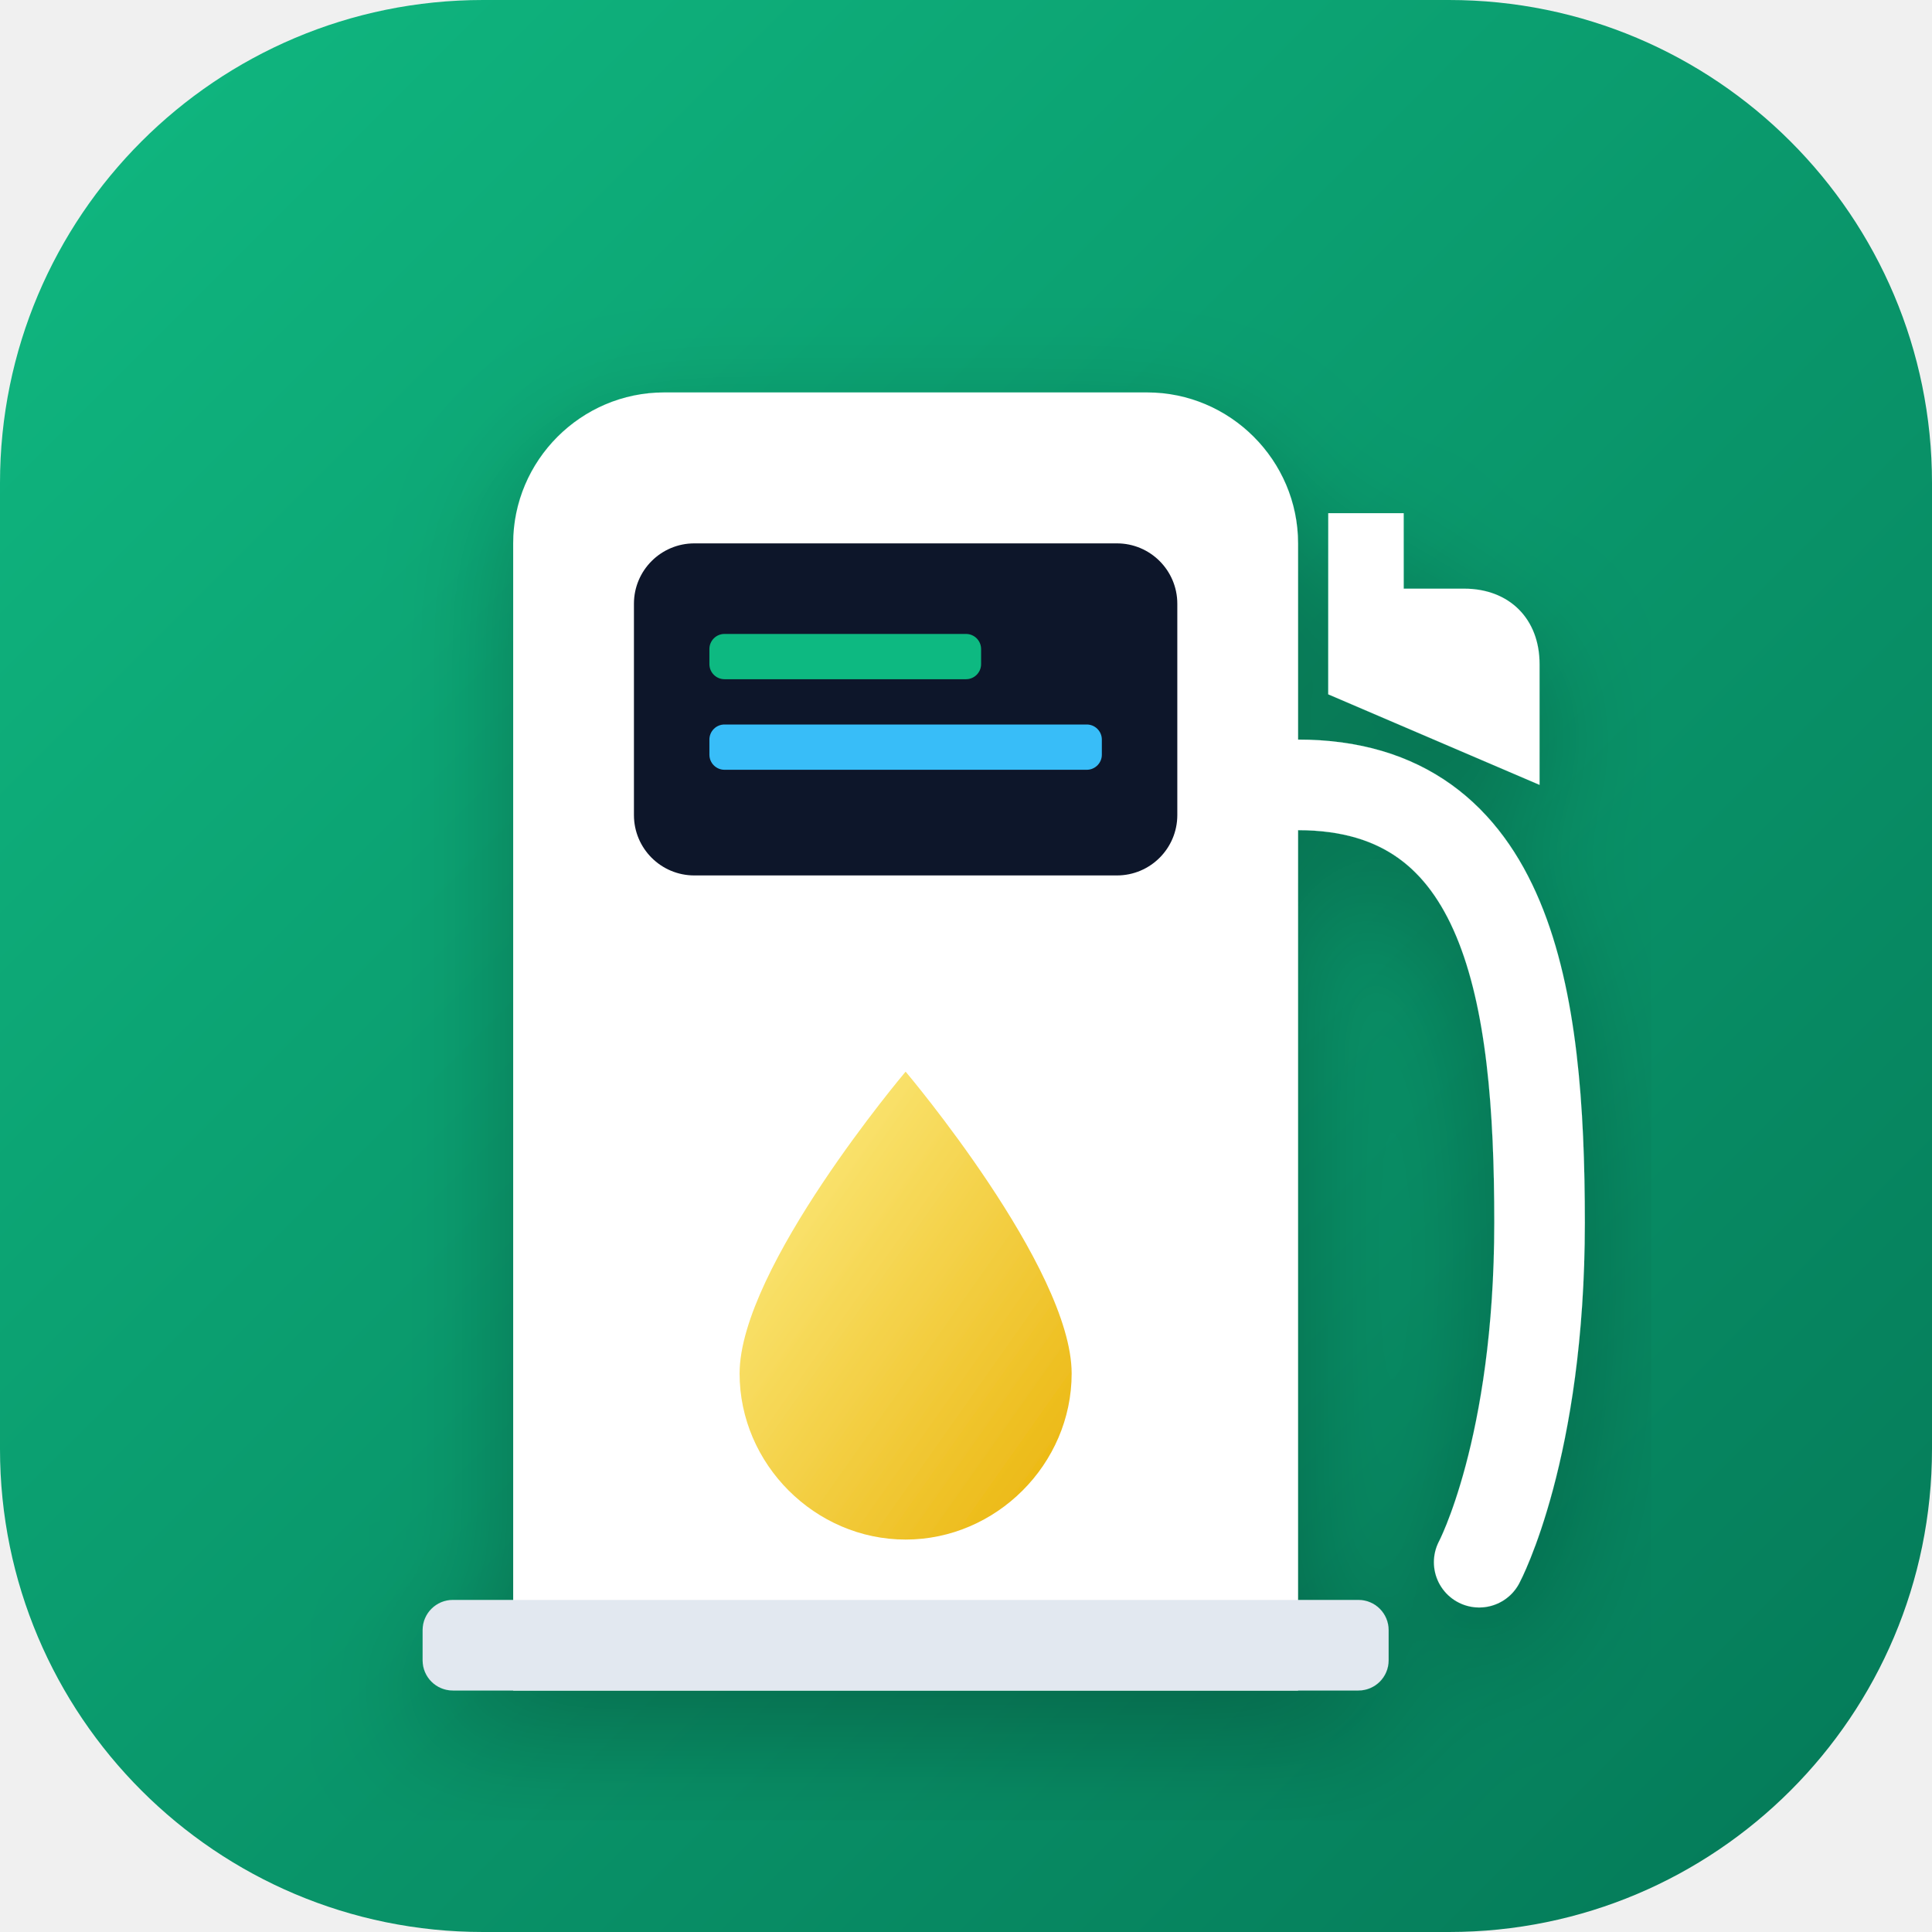
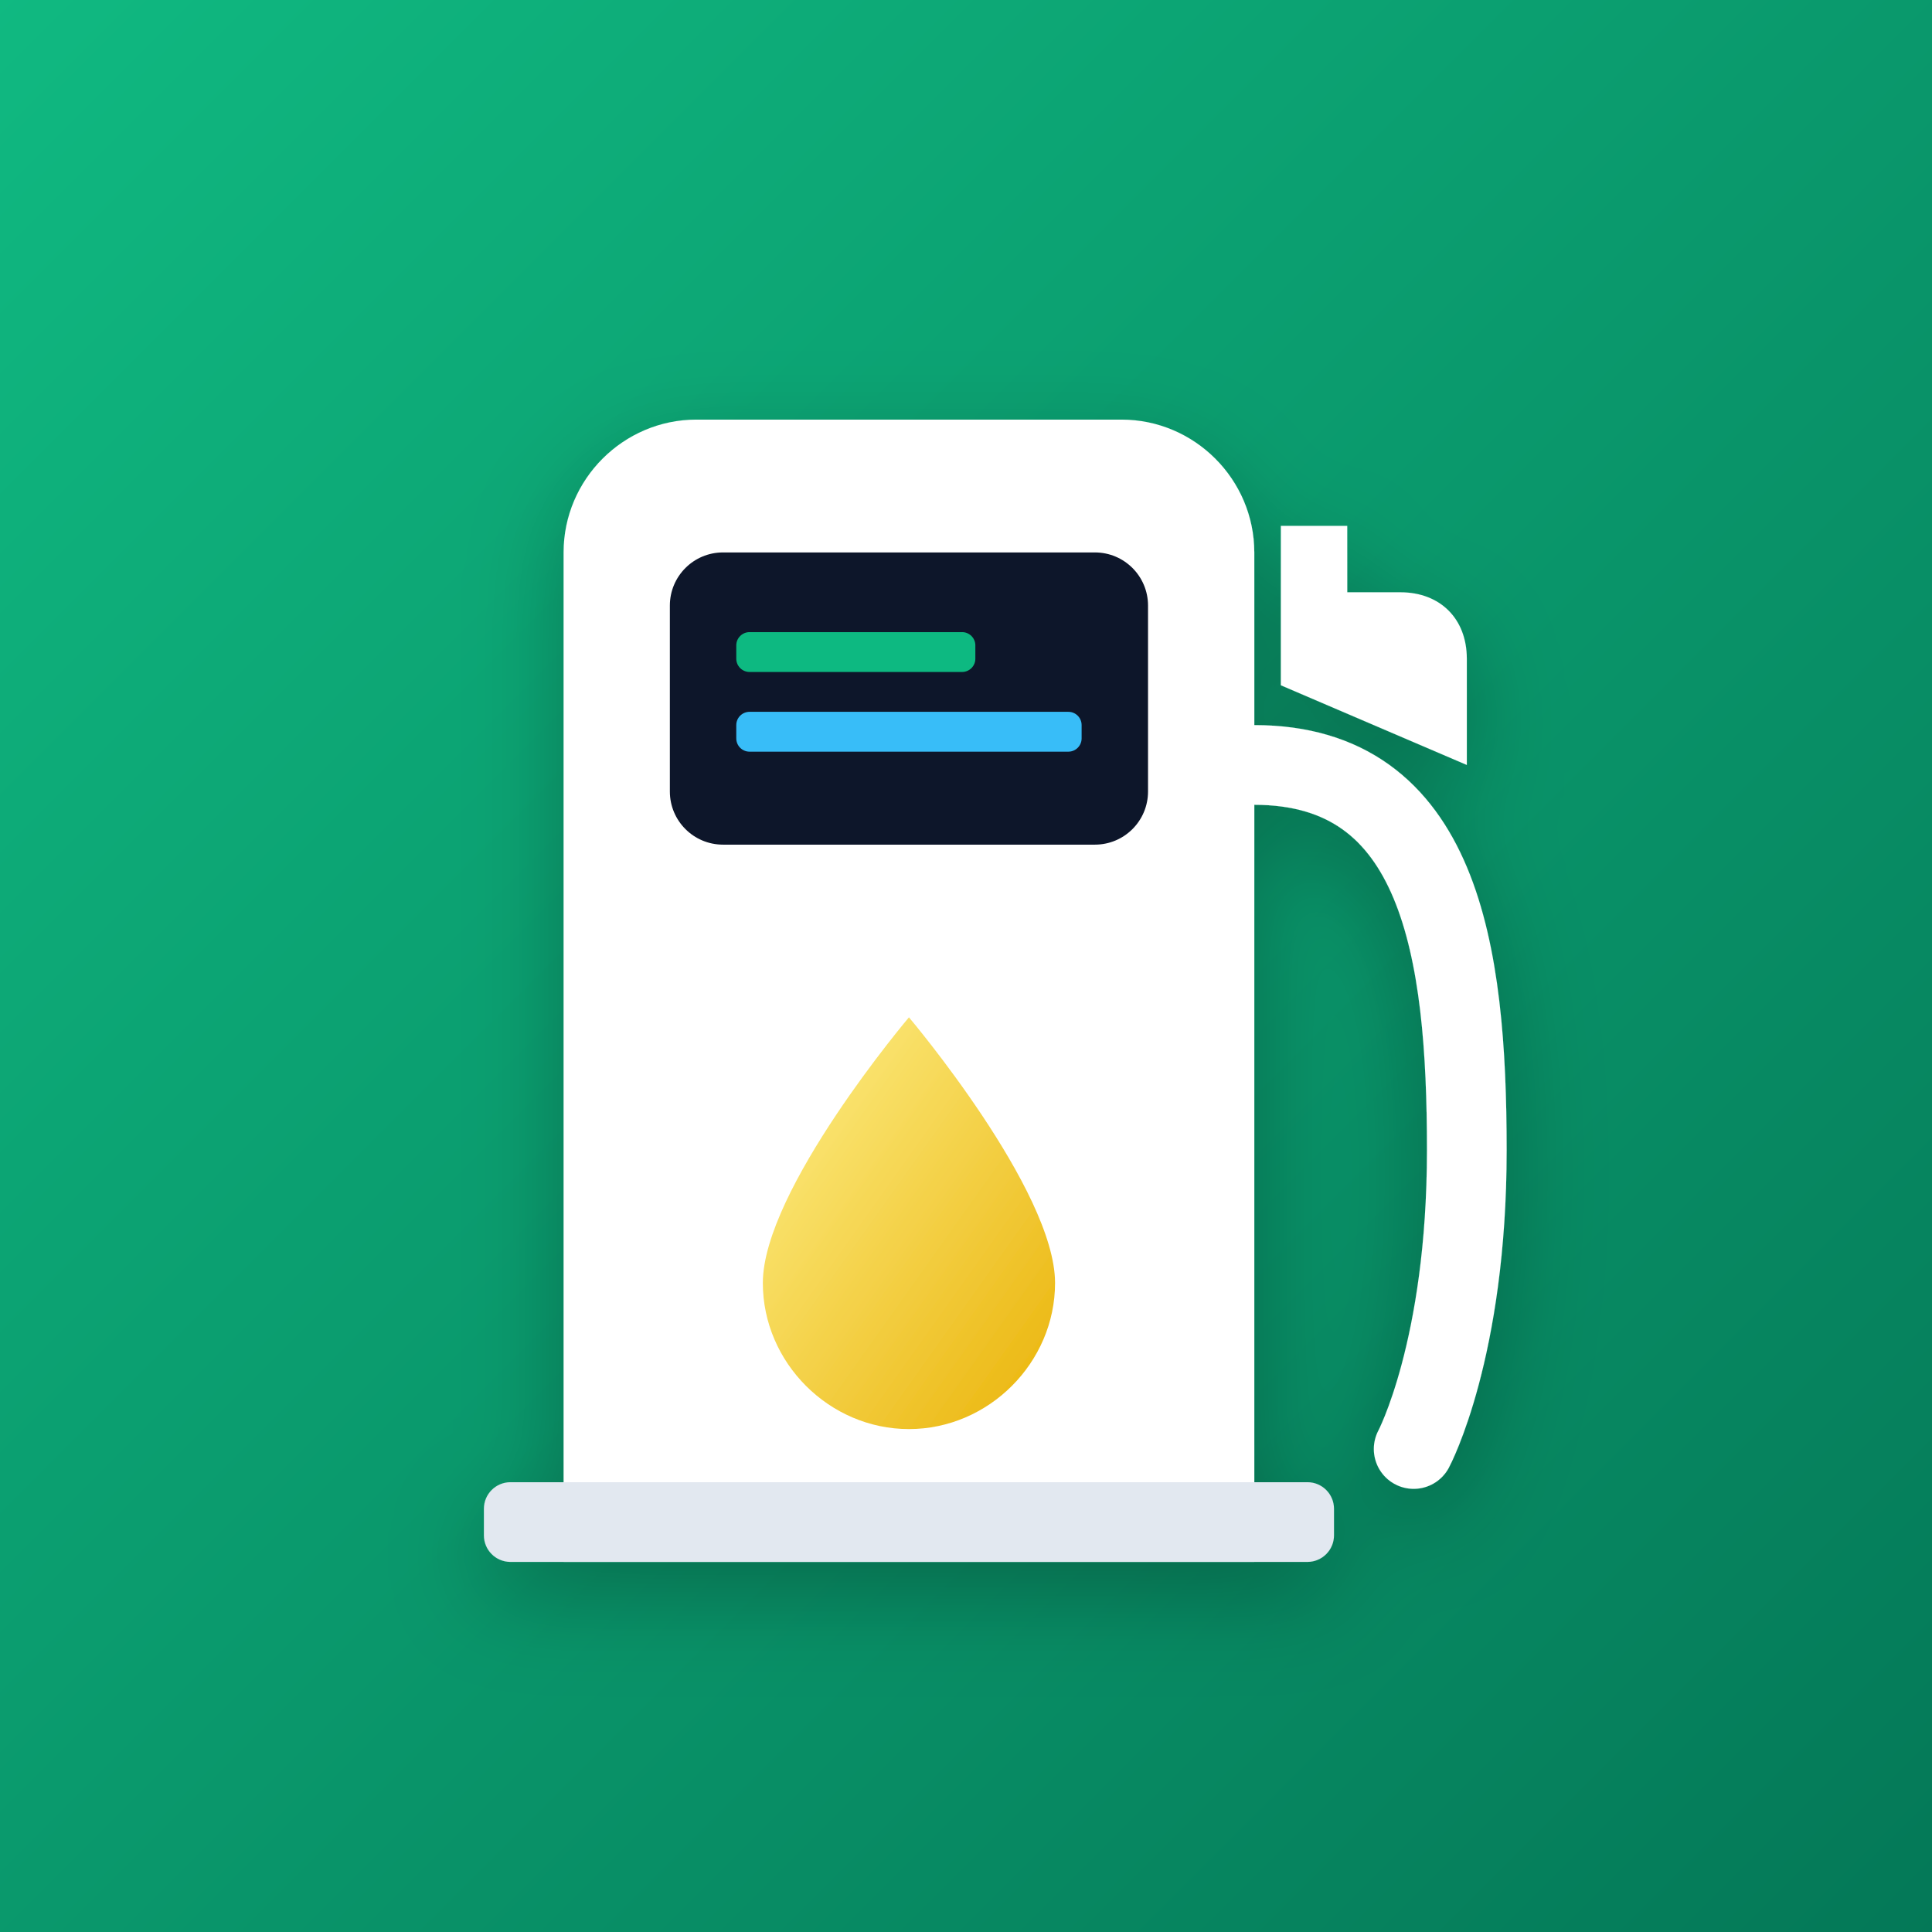
<svg xmlns="http://www.w3.org/2000/svg" viewBox="0 0 512 512" width="512" height="512">
  <defs>
    <linearGradient id="bgGrad" x1="0%" y1="0%" x2="100%" y2="100%">
      <stop offset="0%" stop-color="#10b981" />
      <stop offset="100%" stop-color="#047857" />
    </linearGradient>
    <linearGradient id="dropGrad" x1="0%" y1="0%" x2="100%" y2="100%">
      <stop offset="0%" stop-color="#fef08a" />
      <stop offset="100%" stop-color="#eab308" />
    </linearGradient>
-     <filter id="shadow" x="-10%" y="-10%" width="120%" height="120%">
-       <feDropShadow dx="0" dy="12" stdDeviation="16" flood-opacity="0.25" />
+     <filter id="shadow" x="-20%" y="-20%" width="140%" height="140%">
+       <feDropShadow dx="0" dy="10" stdDeviation="14" flood-opacity="0.25" />
    </filter>
  </defs>
-   <rect width="512" height="512" rx="128" fill="url(#bgGrad)" />
-   <g filter="url(#shadow)" transform="translate(64, 64)">
+   <rect width="512" height="512" fill="url(#bgGrad)" />
+   <g filter="url(#shadow)" transform="translate(86, 76) scale(0.88)">
    <path d="M72 384 L72 80 C72 58 90 40 112 40 L240 40 C262 40 280 58 280 80 L280 384 Z" fill="#ffffff" />
    <rect x="48" y="360" width="256" height="24" rx="8" fill="#e2e8f0" />
    <rect x="104" y="80" width="144" height="88" rx="16" fill="#0f172a" />
    <rect x="124" y="104" width="72" height="12" rx="4" fill="#10b981" />
    <rect x="124" y="128" width="104" height="12" rx="4" fill="#38bdf8" />
    <path d="M280 144 C336 144 344 200 344 260 C344 320 328 350 328 350" fill="none" stroke="#ffffff" stroke-width="24" stroke-linecap="round" />
    <path d="M344 144 L344 112 C344 100 336 92 324 92 L308 92 L308 72 L288 72 L288 120 Z" fill="#ffffff" />
    <path d="M176 220 C176 220 220 272 220 300 C220 324 200 344 176 344 C152 344 132 324 132 300 C132 272 176 220 176 220 Z" fill="url(#dropGrad)" />
  </g>
</svg>
